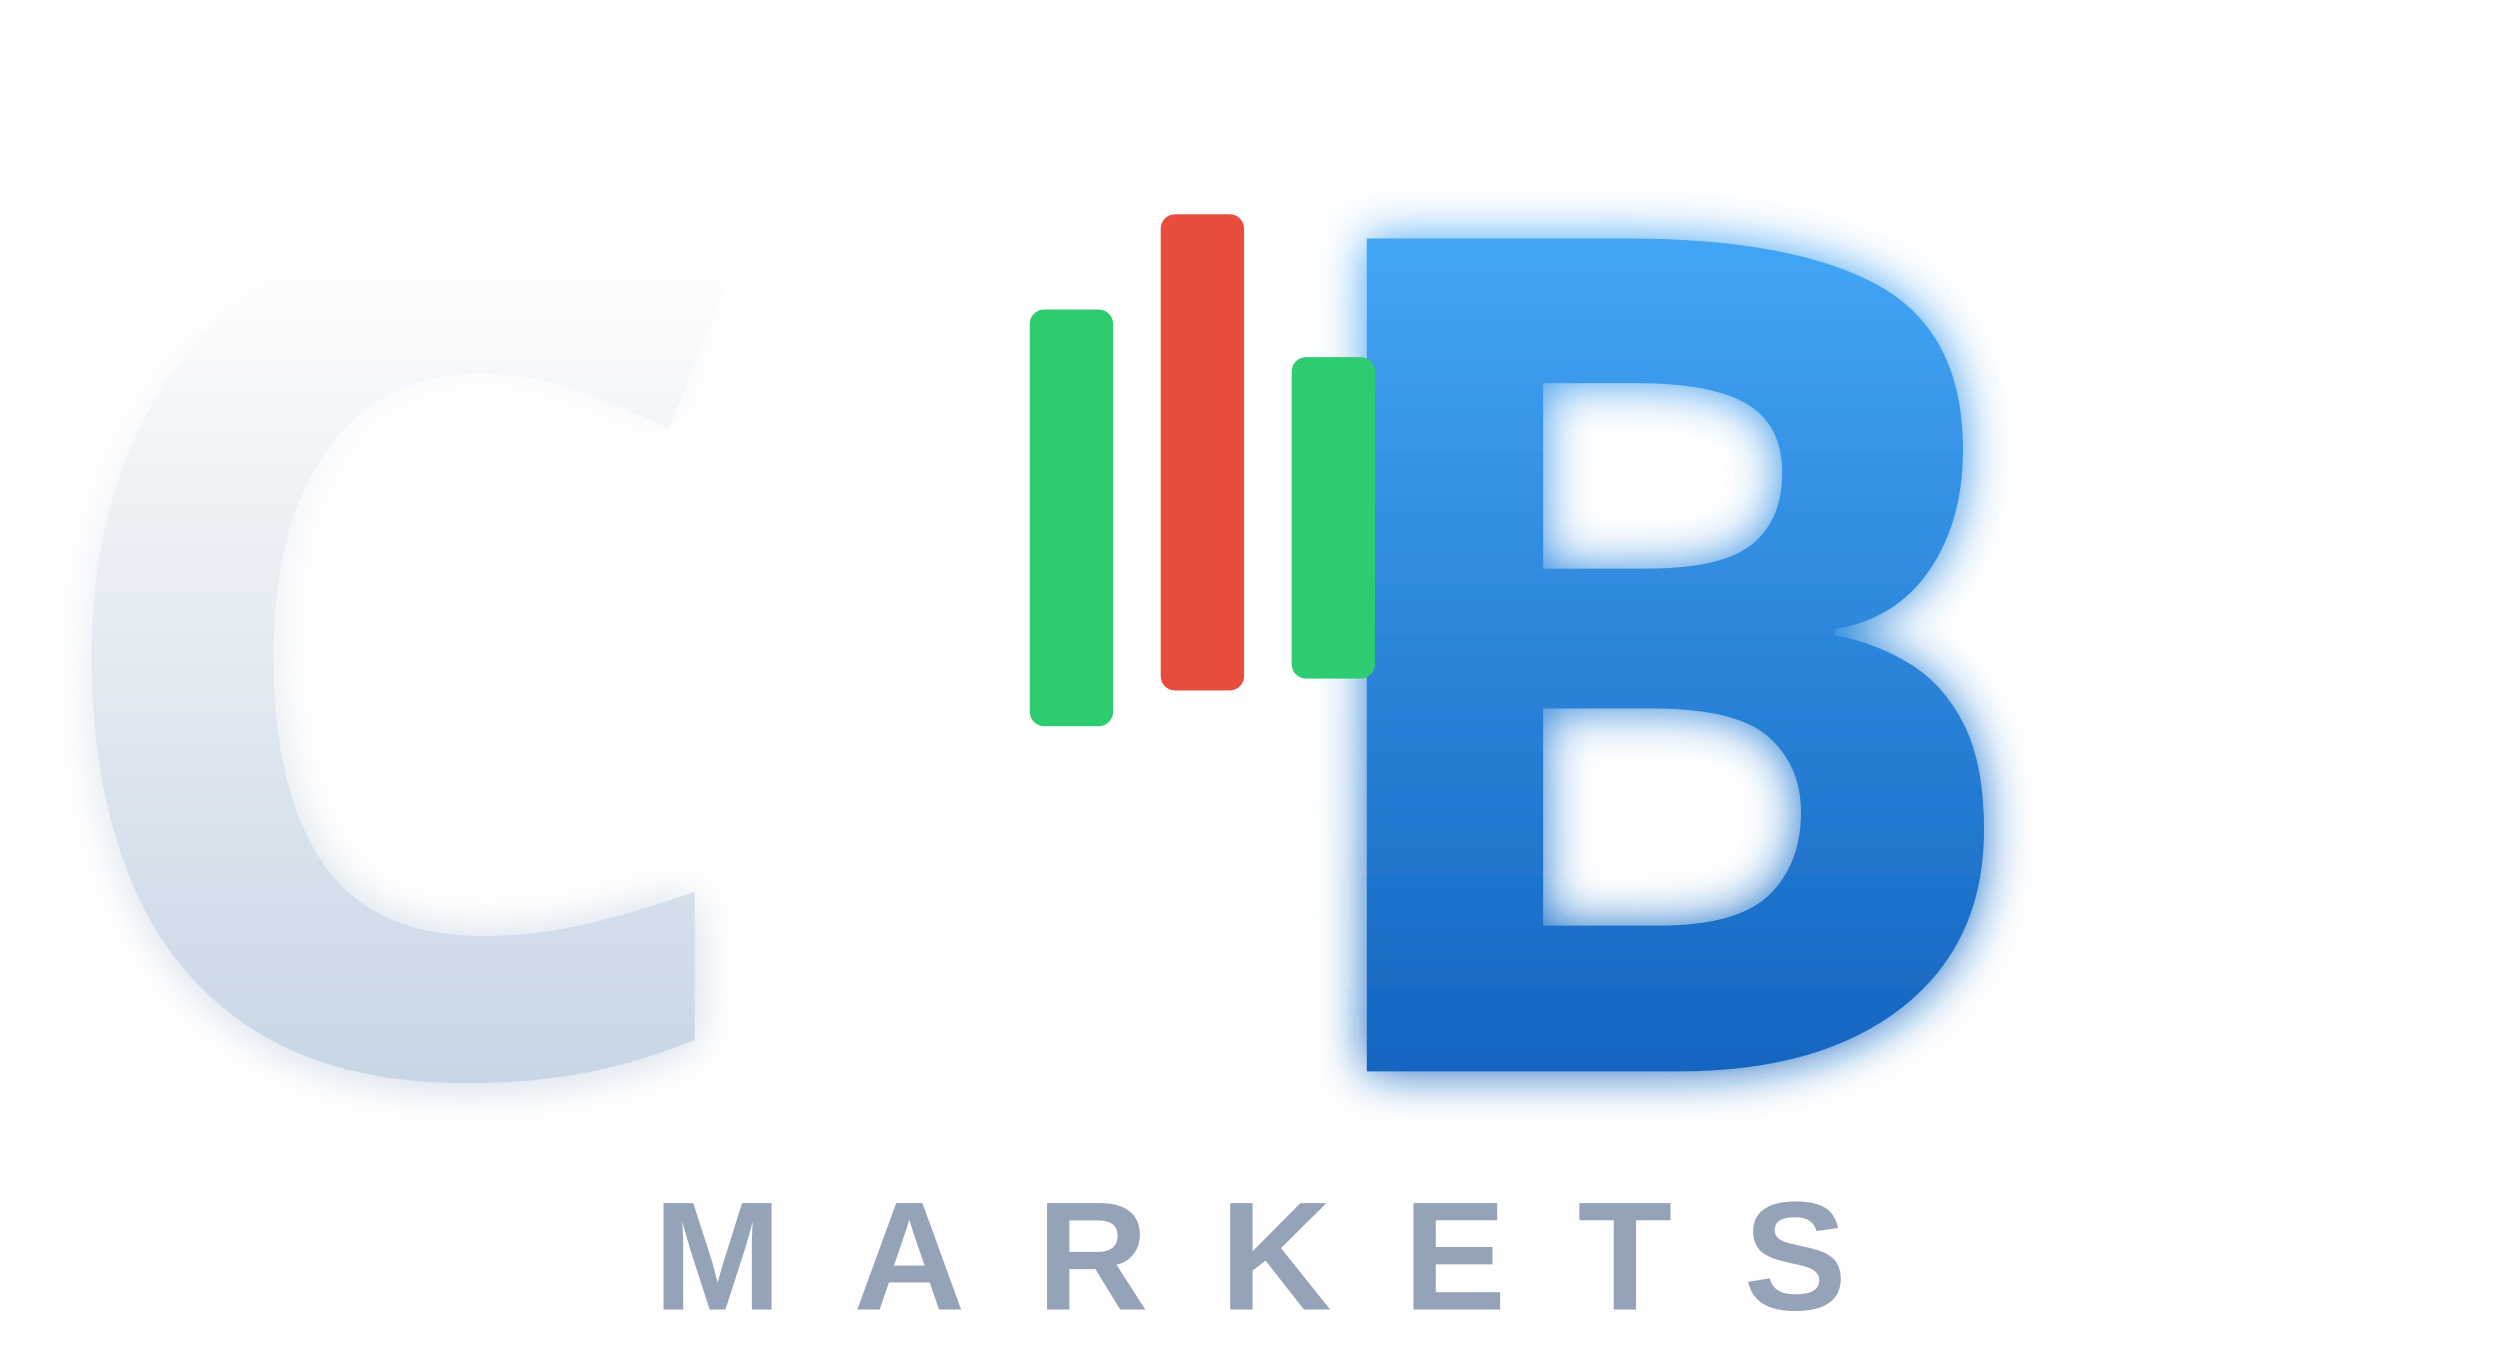
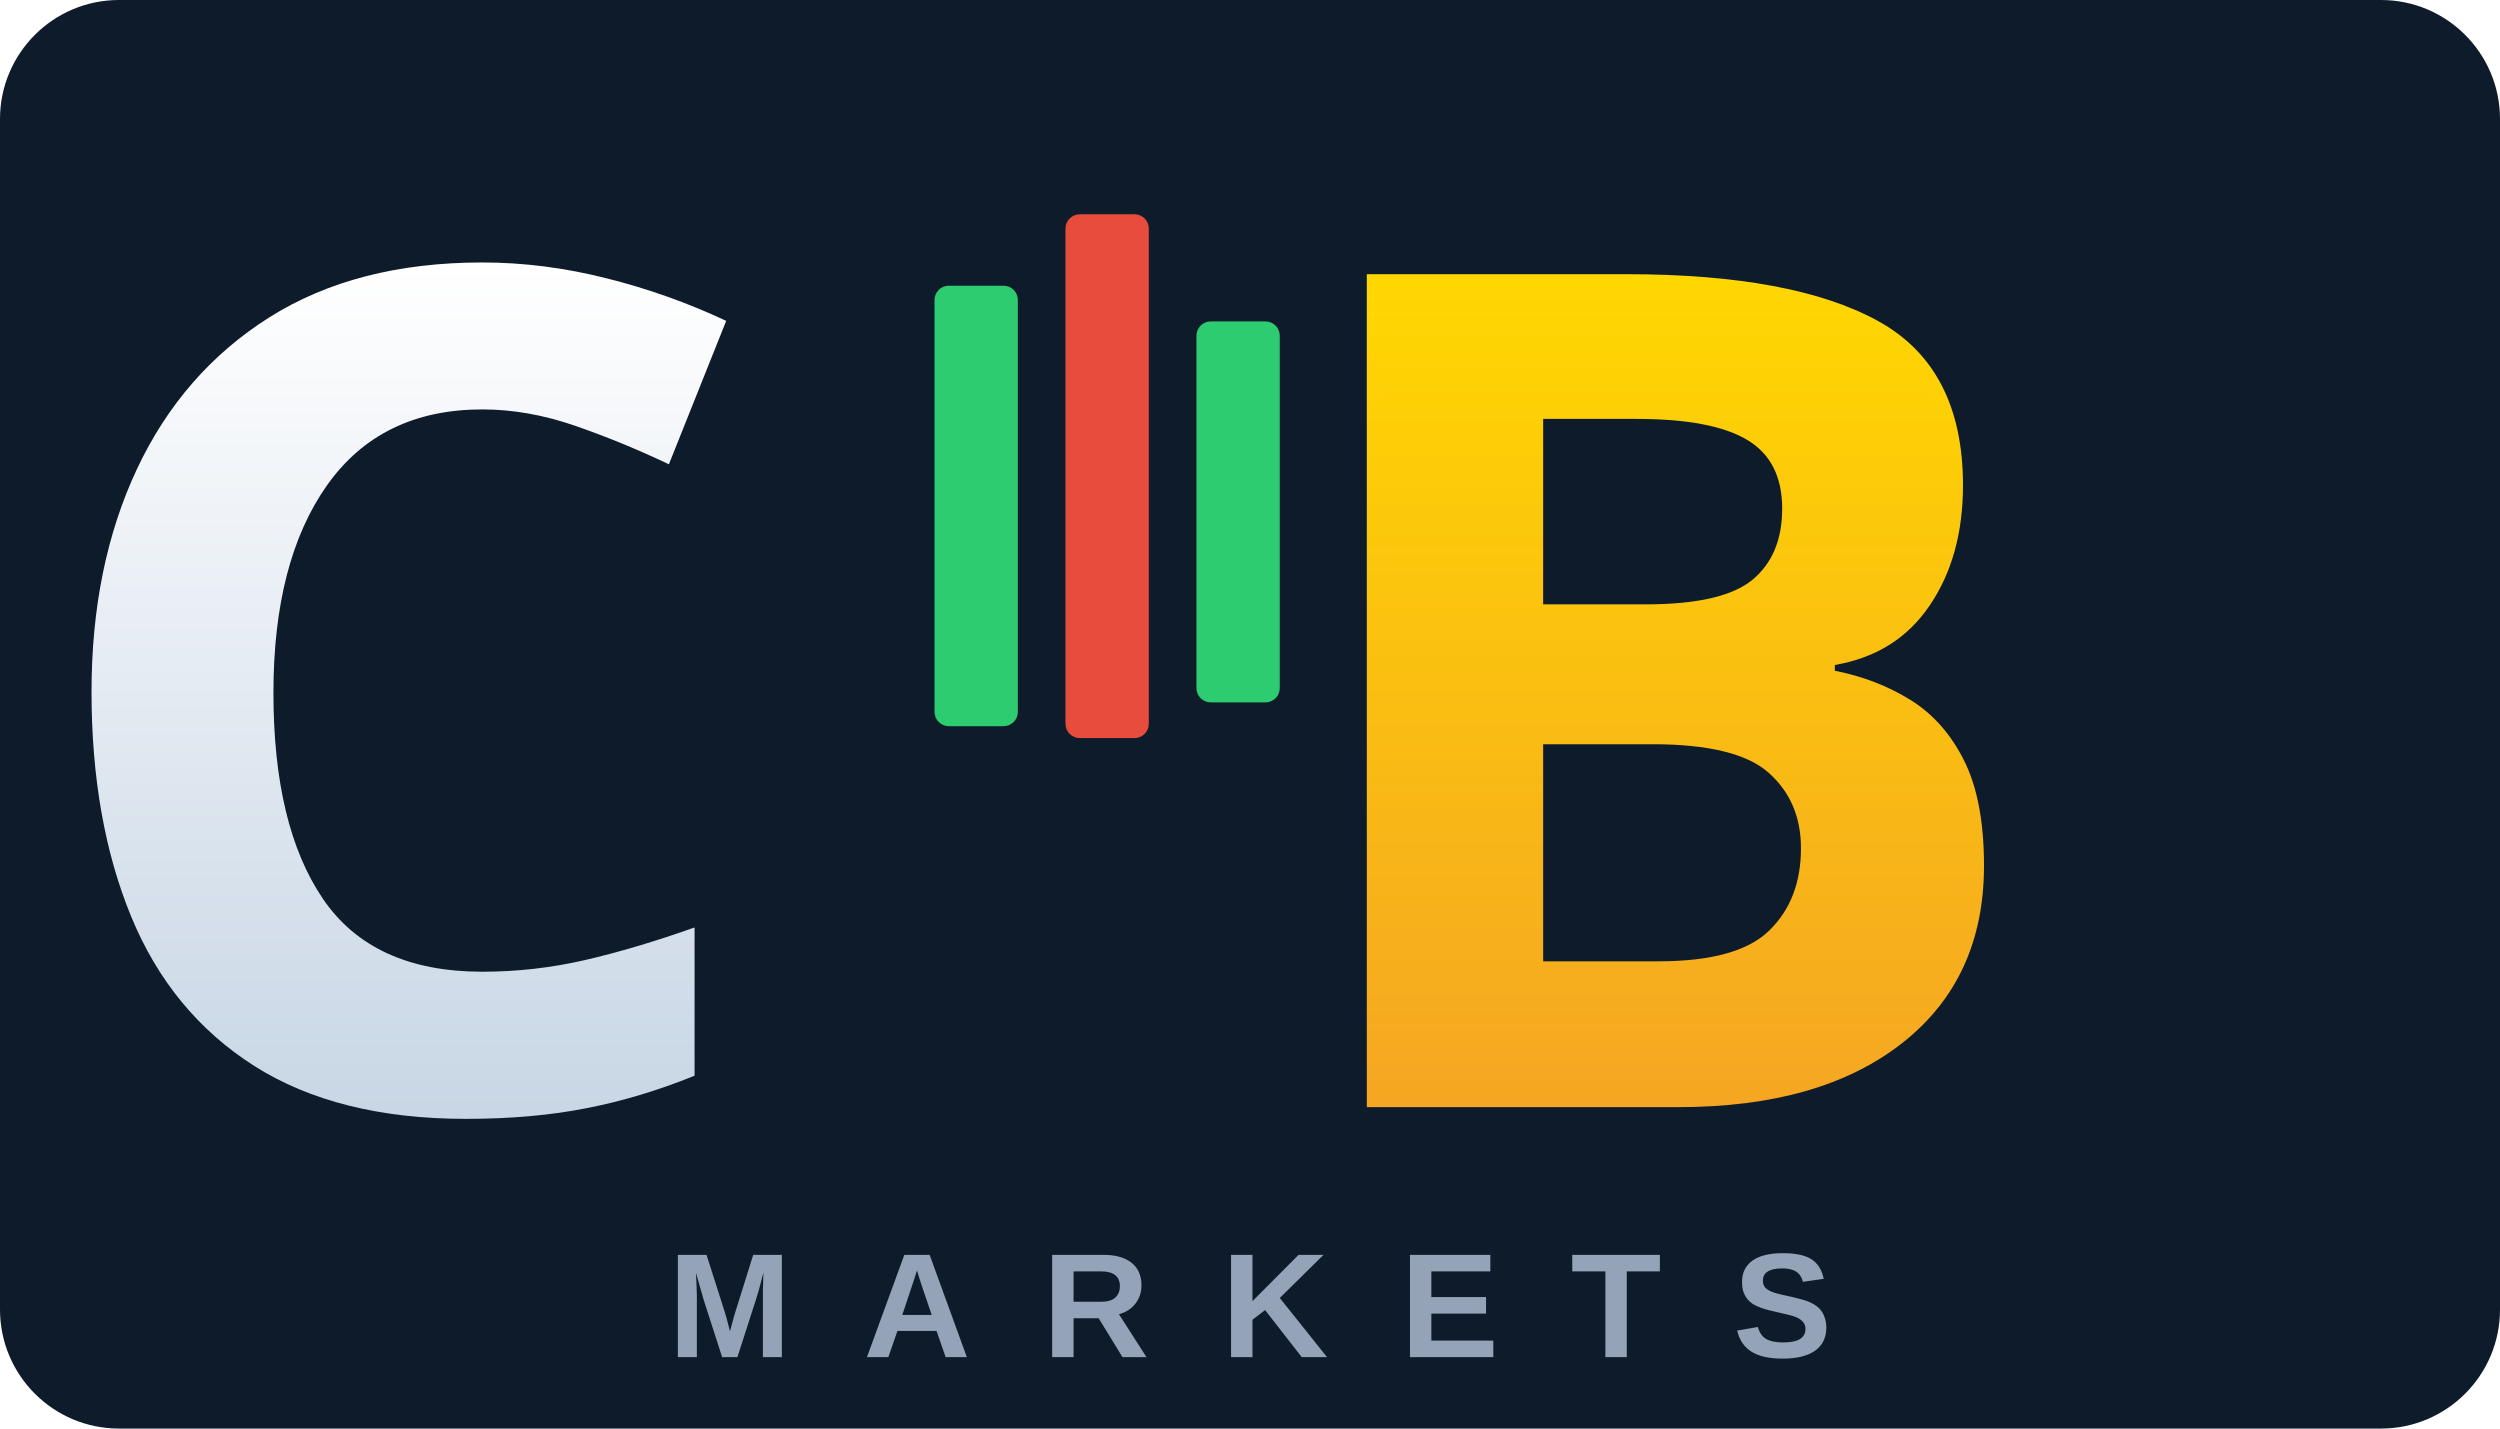
- <svg xmlns="http://www.w3.org/2000/svg" viewBox="0 0 210 115">
+ <svg xmlns="http://www.w3.org/2000/svg" viewBox="0 0 210 120">
  <defs>
-     <linearGradient id="blueGrad" x1="0%" y1="0%" x2="0%" y2="100%">
-       <stop offset="0%" stop-color="#42a5f5" />
-       <stop offset="100%" stop-color="#1565c0" />
+     <linearGradient id="goldGrad" x1="0%" y1="0%" x2="0%" y2="100%">
+       <stop offset="0%" stop-color="#FFD700" />
+       <stop offset="100%" stop-color="#F5A623" />
    </linearGradient>
    <linearGradient id="whiteGrad" x1="0%" y1="0%" x2="0%" y2="100%">
      <stop offset="0%" stop-color="#ffffff" />
      <stop offset="100%" stop-color="#c8d6e5" />
    </linearGradient>
-     <filter id="textGlow" x="-10%" y="-10%" width="120%" height="120%">
-       <feGaussianBlur stdDeviation="2" result="blur" />
-       <feMerge>
-         <feMergeNode in="blur" />
-         <feMergeNode in="SourceGraphic" />
-       </feMerge>
-     </filter>
-     <filter id="greenGlow" x="-40%" y="-40%" width="180%" height="180%">
-       <feGaussianBlur stdDeviation="1.5" result="blur" />
+     <filter id="glow" x="-30%" y="-30%" width="160%" height="160%">
+       <feGaussianBlur stdDeviation="1.8" result="blur" />
      <feMerge>
        <feMergeNode in="blur" />
        <feMergeNode in="SourceGraphic" />
      </feMerge>
    </filter>
  </defs>
-   <text x="2" y="90" font-family="'Arial Black', 'Haettenschweiler', Impact, sans-serif" font-weight="900" font-size="98" fill="url(#whiteGrad)" filter="url(#textGlow)">C</text>
-   <text x="106" y="90" font-family="'Arial Black', 'Haettenschweiler', Impact, sans-serif" font-weight="900" font-size="98" fill="url(#blueGrad)" filter="url(#textGlow)">B</text>
-   <line x1="90" y1="16" x2="90" y2="76" stroke="#2ecc71" stroke-width="1.5" filter="url(#greenGlow)" />
-   <rect x="86.5" y="26" width="7" height="35" fill="#2ecc71" rx="1.2" />
-   <line x1="101" y1="10" x2="101" y2="78" stroke="#e74c3c" stroke-width="1.5" filter="url(#greenGlow)" />
-   <rect x="97.5" y="18" width="7" height="40" fill="#e74c3c" rx="1.2" />
-   <line x1="112" y1="20" x2="112" y2="72" stroke="#2ecc71" stroke-width="1.5" filter="url(#greenGlow)" />
-   <rect x="108.5" y="30" width="7" height="27" fill="#2ecc71" rx="1.2" />
-   <text x="105" y="110" font-family="Arial, Helvetica, sans-serif" font-weight="700" font-size="13" fill="#94a3b8" text-anchor="middle" letter-spacing="6">MARKETS</text>
+   <rect width="210" height="120" fill="#0d1b2a" rx="10" />
+   <text x="2" y="93" font-family="'Arial Black', Impact, 'Haettenschweiler', sans-serif" font-weight="900" font-size="98" fill="url(#whiteGrad)">C</text>
+   <text x="106" y="93" font-family="'Arial Black', Impact, 'Haettenschweiler', sans-serif" font-weight="900" font-size="98" fill="url(#goldGrad)">B</text>
+   <line x1="82" y1="14" x2="82" y2="79" stroke="#2ecc71" stroke-width="1.6" filter="url(#glow)" />
+   <rect x="78.5" y="24" width="7" height="37" fill="#2ecc71" rx="1.2" />
+   <line x1="93" y1="10" x2="93" y2="82" stroke="#e74c3c" stroke-width="1.6" filter="url(#glow)" />
+   <rect x="89.5" y="18" width="7" height="44" fill="#e74c3c" rx="1.2" />
+   <line x1="104" y1="17" x2="104" y2="77" stroke="#2ecc71" stroke-width="1.6" filter="url(#glow)" />
+   <rect x="100.5" y="27" width="7" height="32" fill="#2ecc71" rx="1.2" />
+   <text x="105" y="114" font-family="Arial, Helvetica, sans-serif" font-weight="700" font-size="12.5" fill="#94a3b8" text-anchor="middle" letter-spacing="6">MARKETS</text>
</svg>
